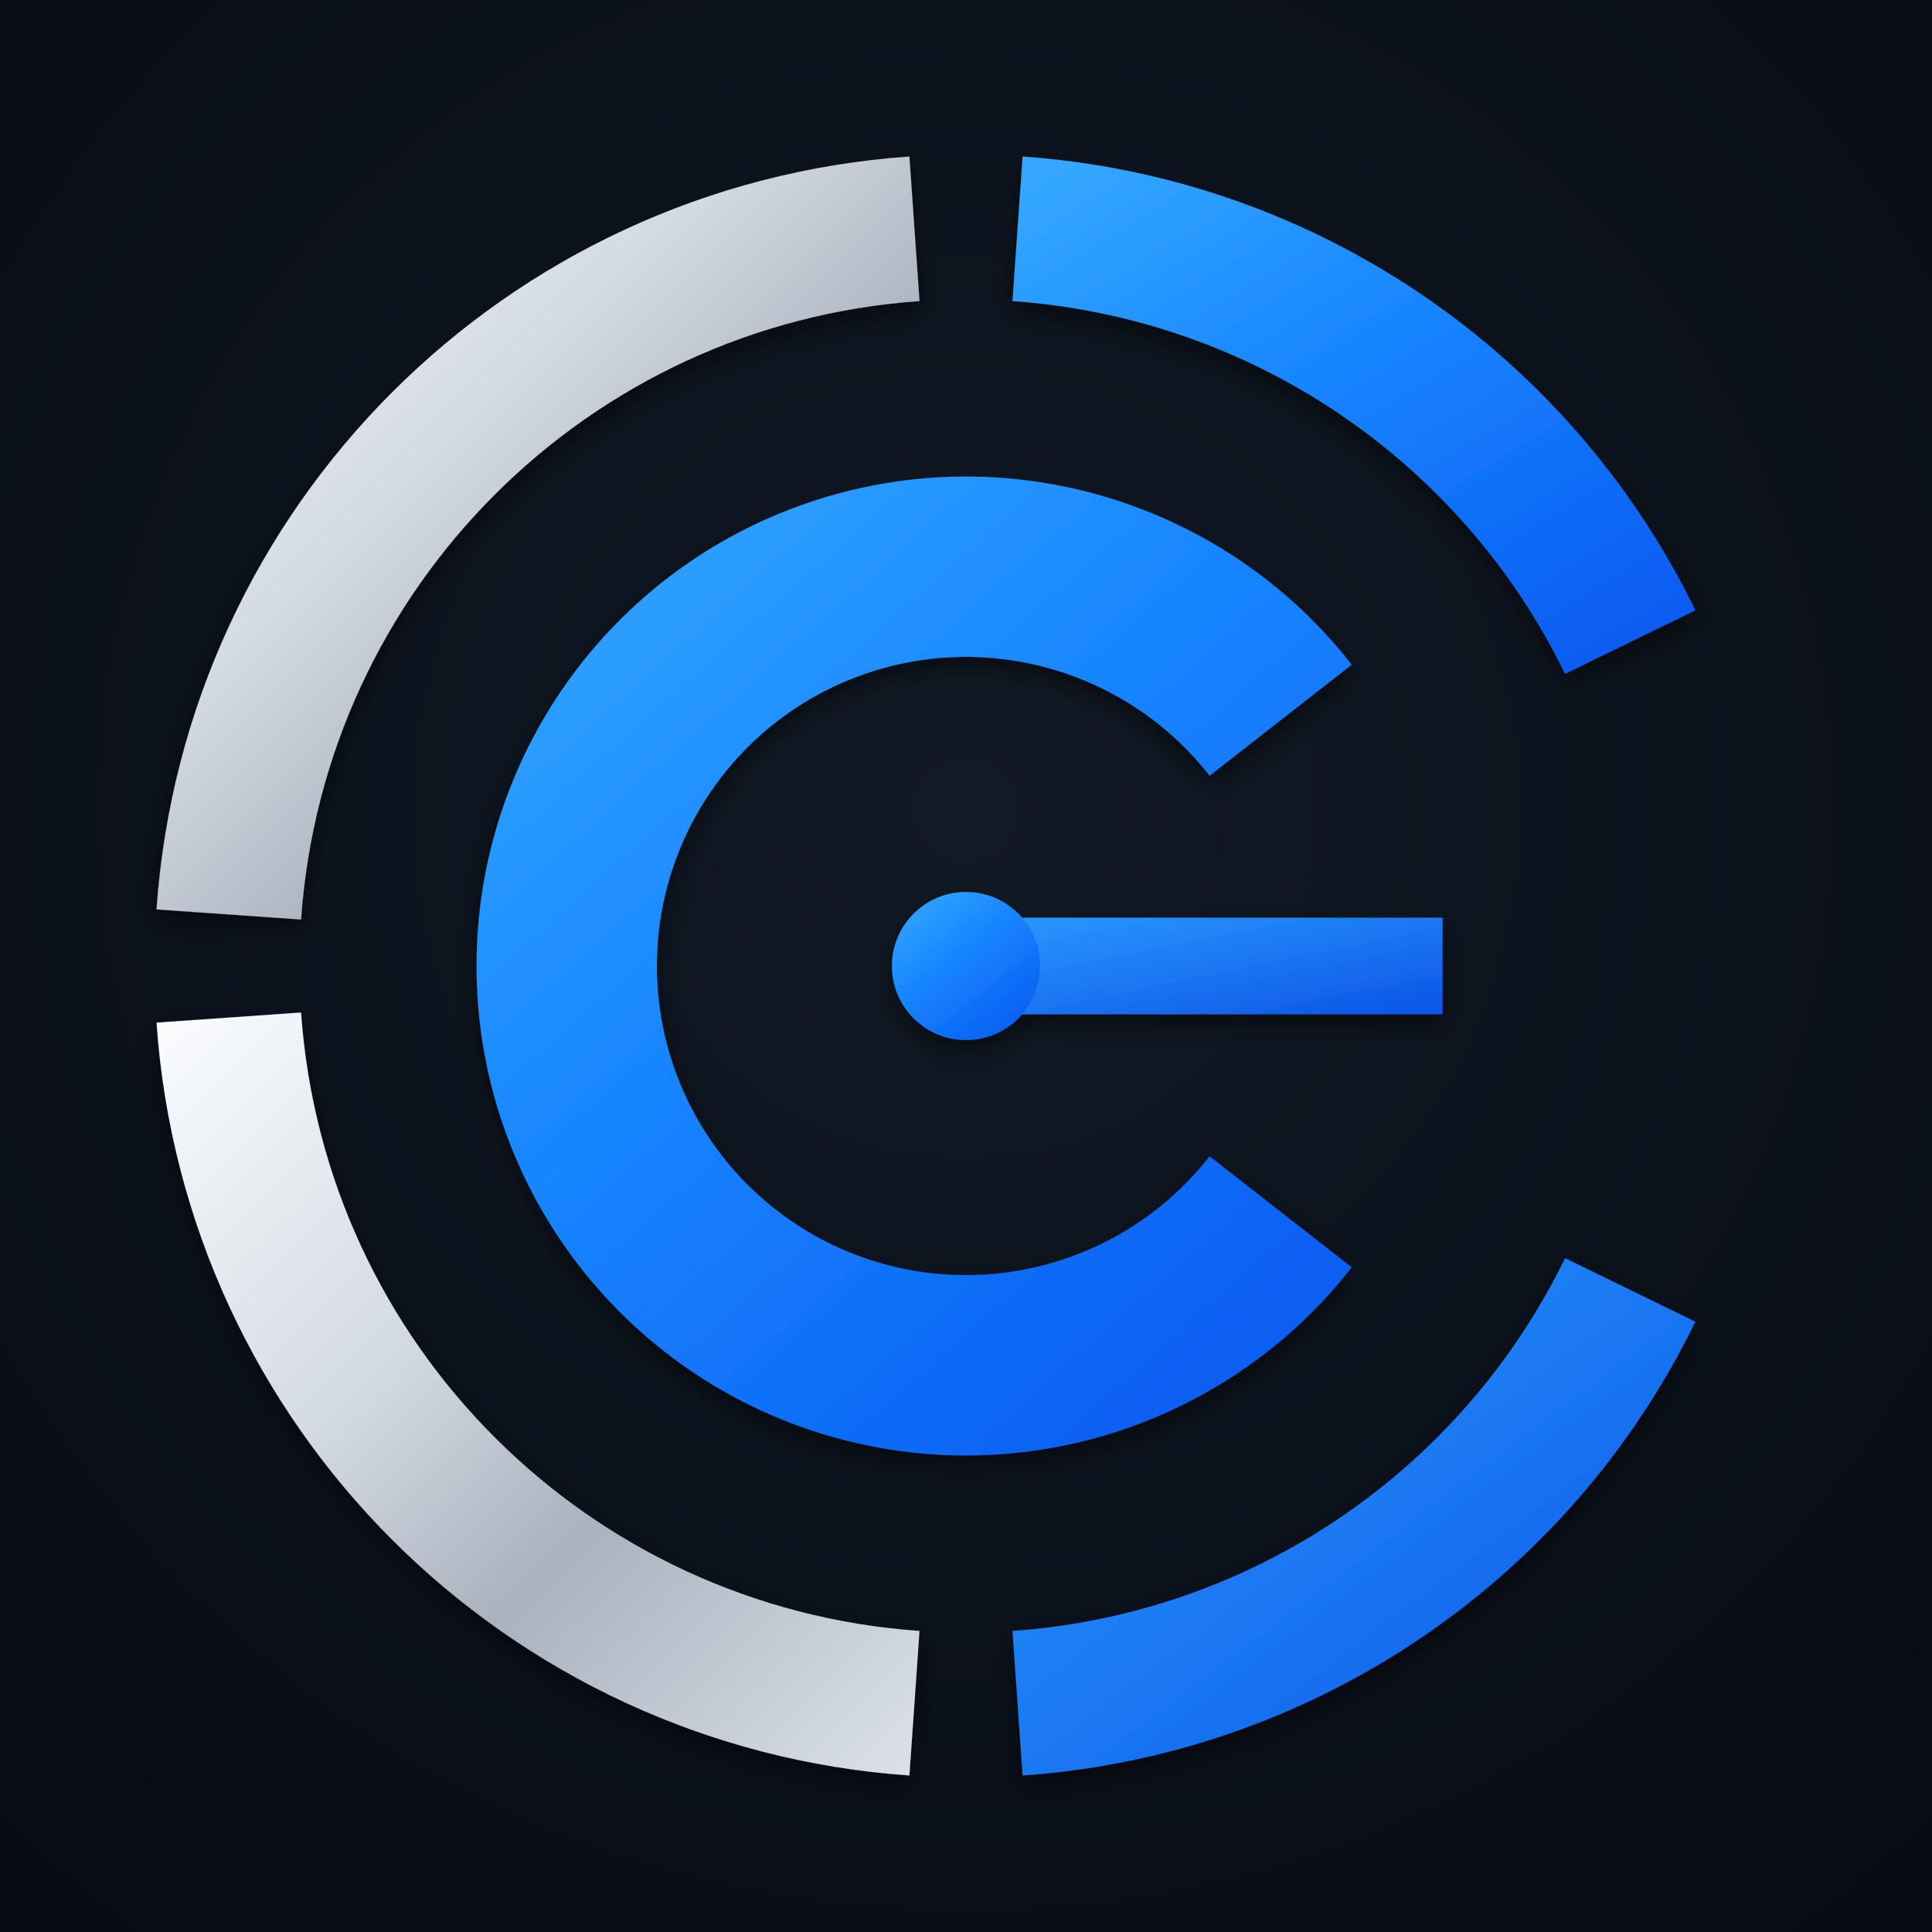
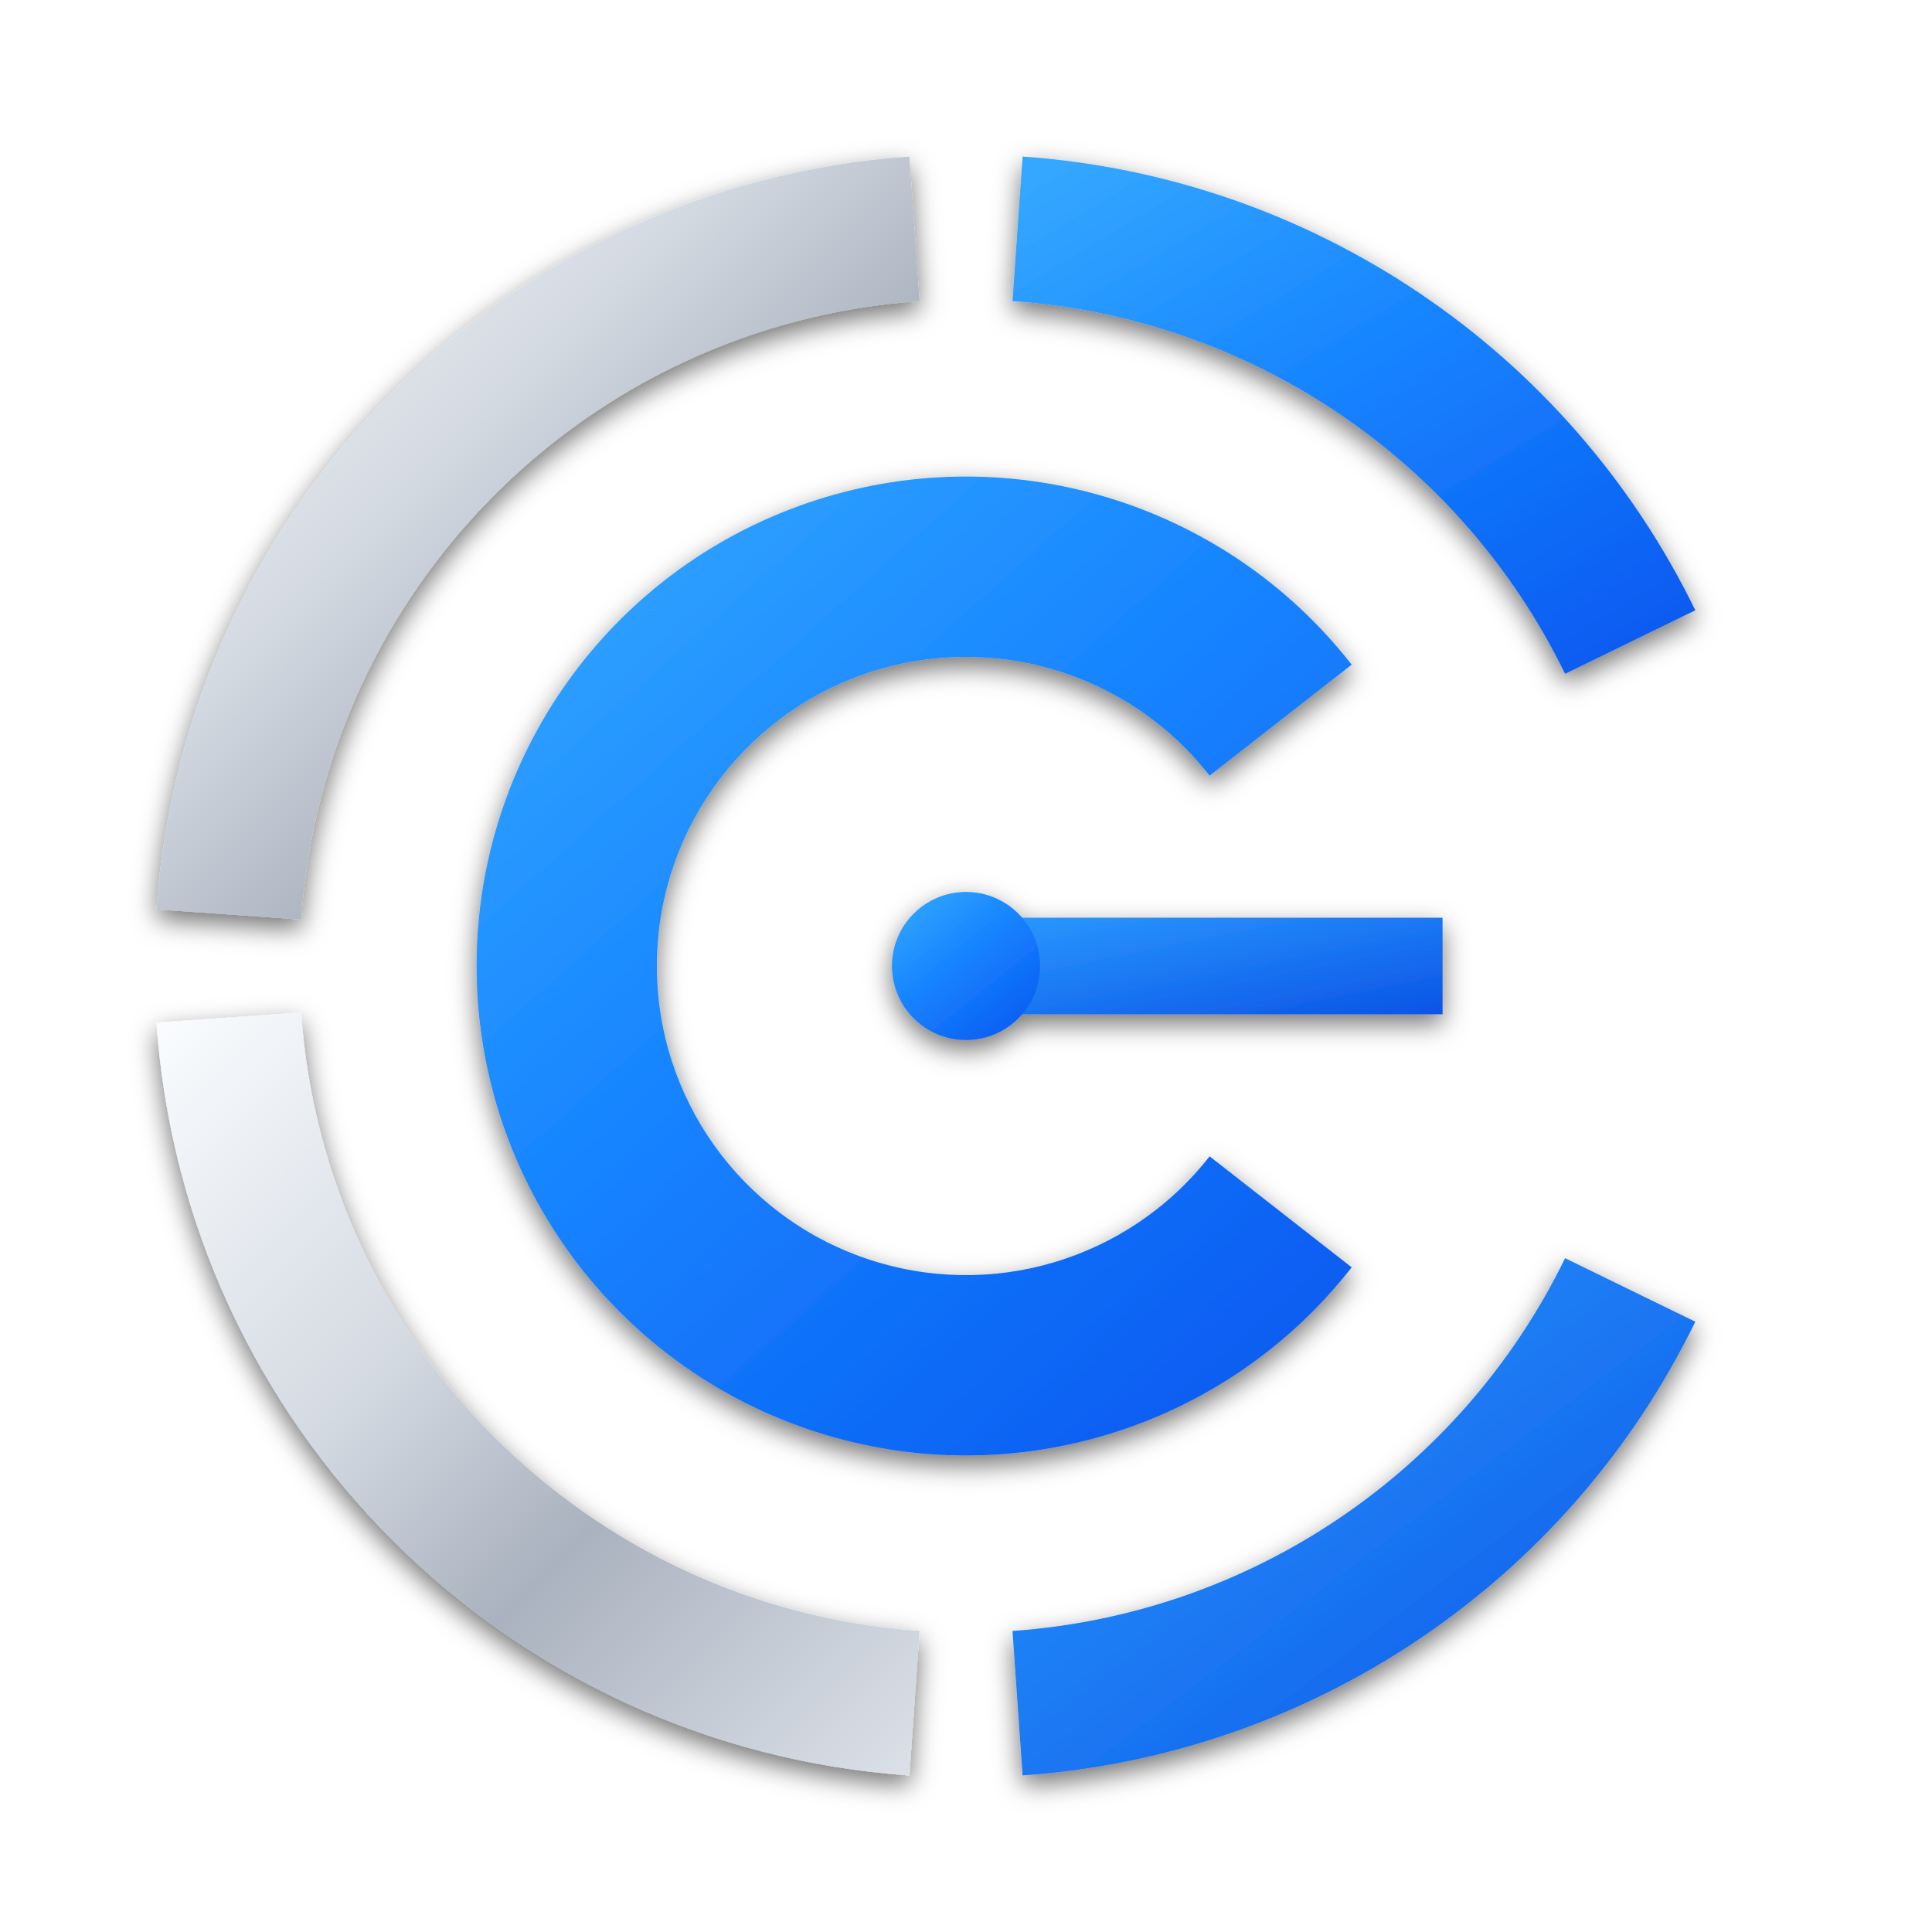
<svg xmlns="http://www.w3.org/2000/svg" viewBox="0 0 600 600" role="img" aria-label="Logo">
  <defs>
    <radialGradient id="bg" cx="50%" cy="42%" r="75%">
      <stop offset="0%" stop-color="#121a26" />
      <stop offset="55%" stop-color="#0c121c" />
      <stop offset="100%" stop-color="#070b12" />
    </radialGradient>
    <linearGradient id="silver" x1="0%" y1="0%" x2="100%" y2="100%">
      <stop offset="0%" stop-color="#fbfdff" />
      <stop offset="38%" stop-color="#d4dae2" />
      <stop offset="62%" stop-color="#aab2bf" />
      <stop offset="100%" stop-color="#dde2e9" />
    </linearGradient>
    <linearGradient id="blue" x1="10%" y1="0%" x2="90%" y2="100%">
      <stop offset="0%" stop-color="#34a7ff" />
      <stop offset="45%" stop-color="#1683ff" />
      <stop offset="100%" stop-color="#0a59f0" />
    </linearGradient>
    <linearGradient id="blueDeep" x1="0%" y1="0%" x2="100%" y2="100%">
      <stop offset="0%" stop-color="#2b9bff" />
      <stop offset="100%" stop-color="#0b54e6" />
    </linearGradient>
    <filter id="lift" x="-20%" y="-20%" width="140%" height="140%">
      <feDropShadow dx="0" dy="3" stdDeviation="4" flood-color="#000000" flood-opacity="0.55" />
    </filter>
    <filter id="glow" x="-40%" y="-40%" width="180%" height="180%">
      <feGaussianBlur stdDeviation="6" result="b" />
      <feMerge>
        <feMergeNode in="b" />
        <feMergeNode in="SourceGraphic" />
      </feMerge>
    </filter>
  </defs>
-   <rect width="600" height="600" fill="url(#bg)" />
  <g filter="url(#lift)">
    <path d="M 48.61 282.42 A 252.00 252.00 0 0 1 282.42 48.61 L 285.56 93.50 A 207.00 207.00 0 0 0 93.50 285.56 Z" fill="url(#silver)" />
    <path d="M 282.42 551.39 A 252.00 252.00 0 0 1 48.61 317.58 L 93.50 314.44 A 207.00 207.00 0 0 0 285.56 506.50 Z" fill="url(#silver)" />
    <path d="M 317.58 48.61 A 252.00 252.00 0 0 1 526.50 189.53 L 486.05 209.26 A 207.00 207.00 0 0 0 314.44 93.50 Z" fill="url(#blue)" />
    <path d="M 526.50 410.47 A 252.00 252.00 0 0 1 317.58 551.39 L 314.44 506.50 A 207.00 207.00 0 0 0 486.05 390.74 Z" fill="url(#blueDeep)" />
  </g>
  <g filter="url(#lift)">
    <path d="M 419.78 393.58 A 152.00 152.00 0 1 1 419.78 206.42 L 375.65 240.90 A 96.00 96.00 0 1 0 375.65 359.10 Z" fill="url(#blue)" />
    <path d="M 300.00 285.00 L 448.00 285.00 L 448.00 315.00 L 300.00 315.00 Z" fill="url(#blueDeep)" />
    <circle cx="300.00" cy="300.00" r="23" fill="url(#blue)" />
  </g>
</svg>
